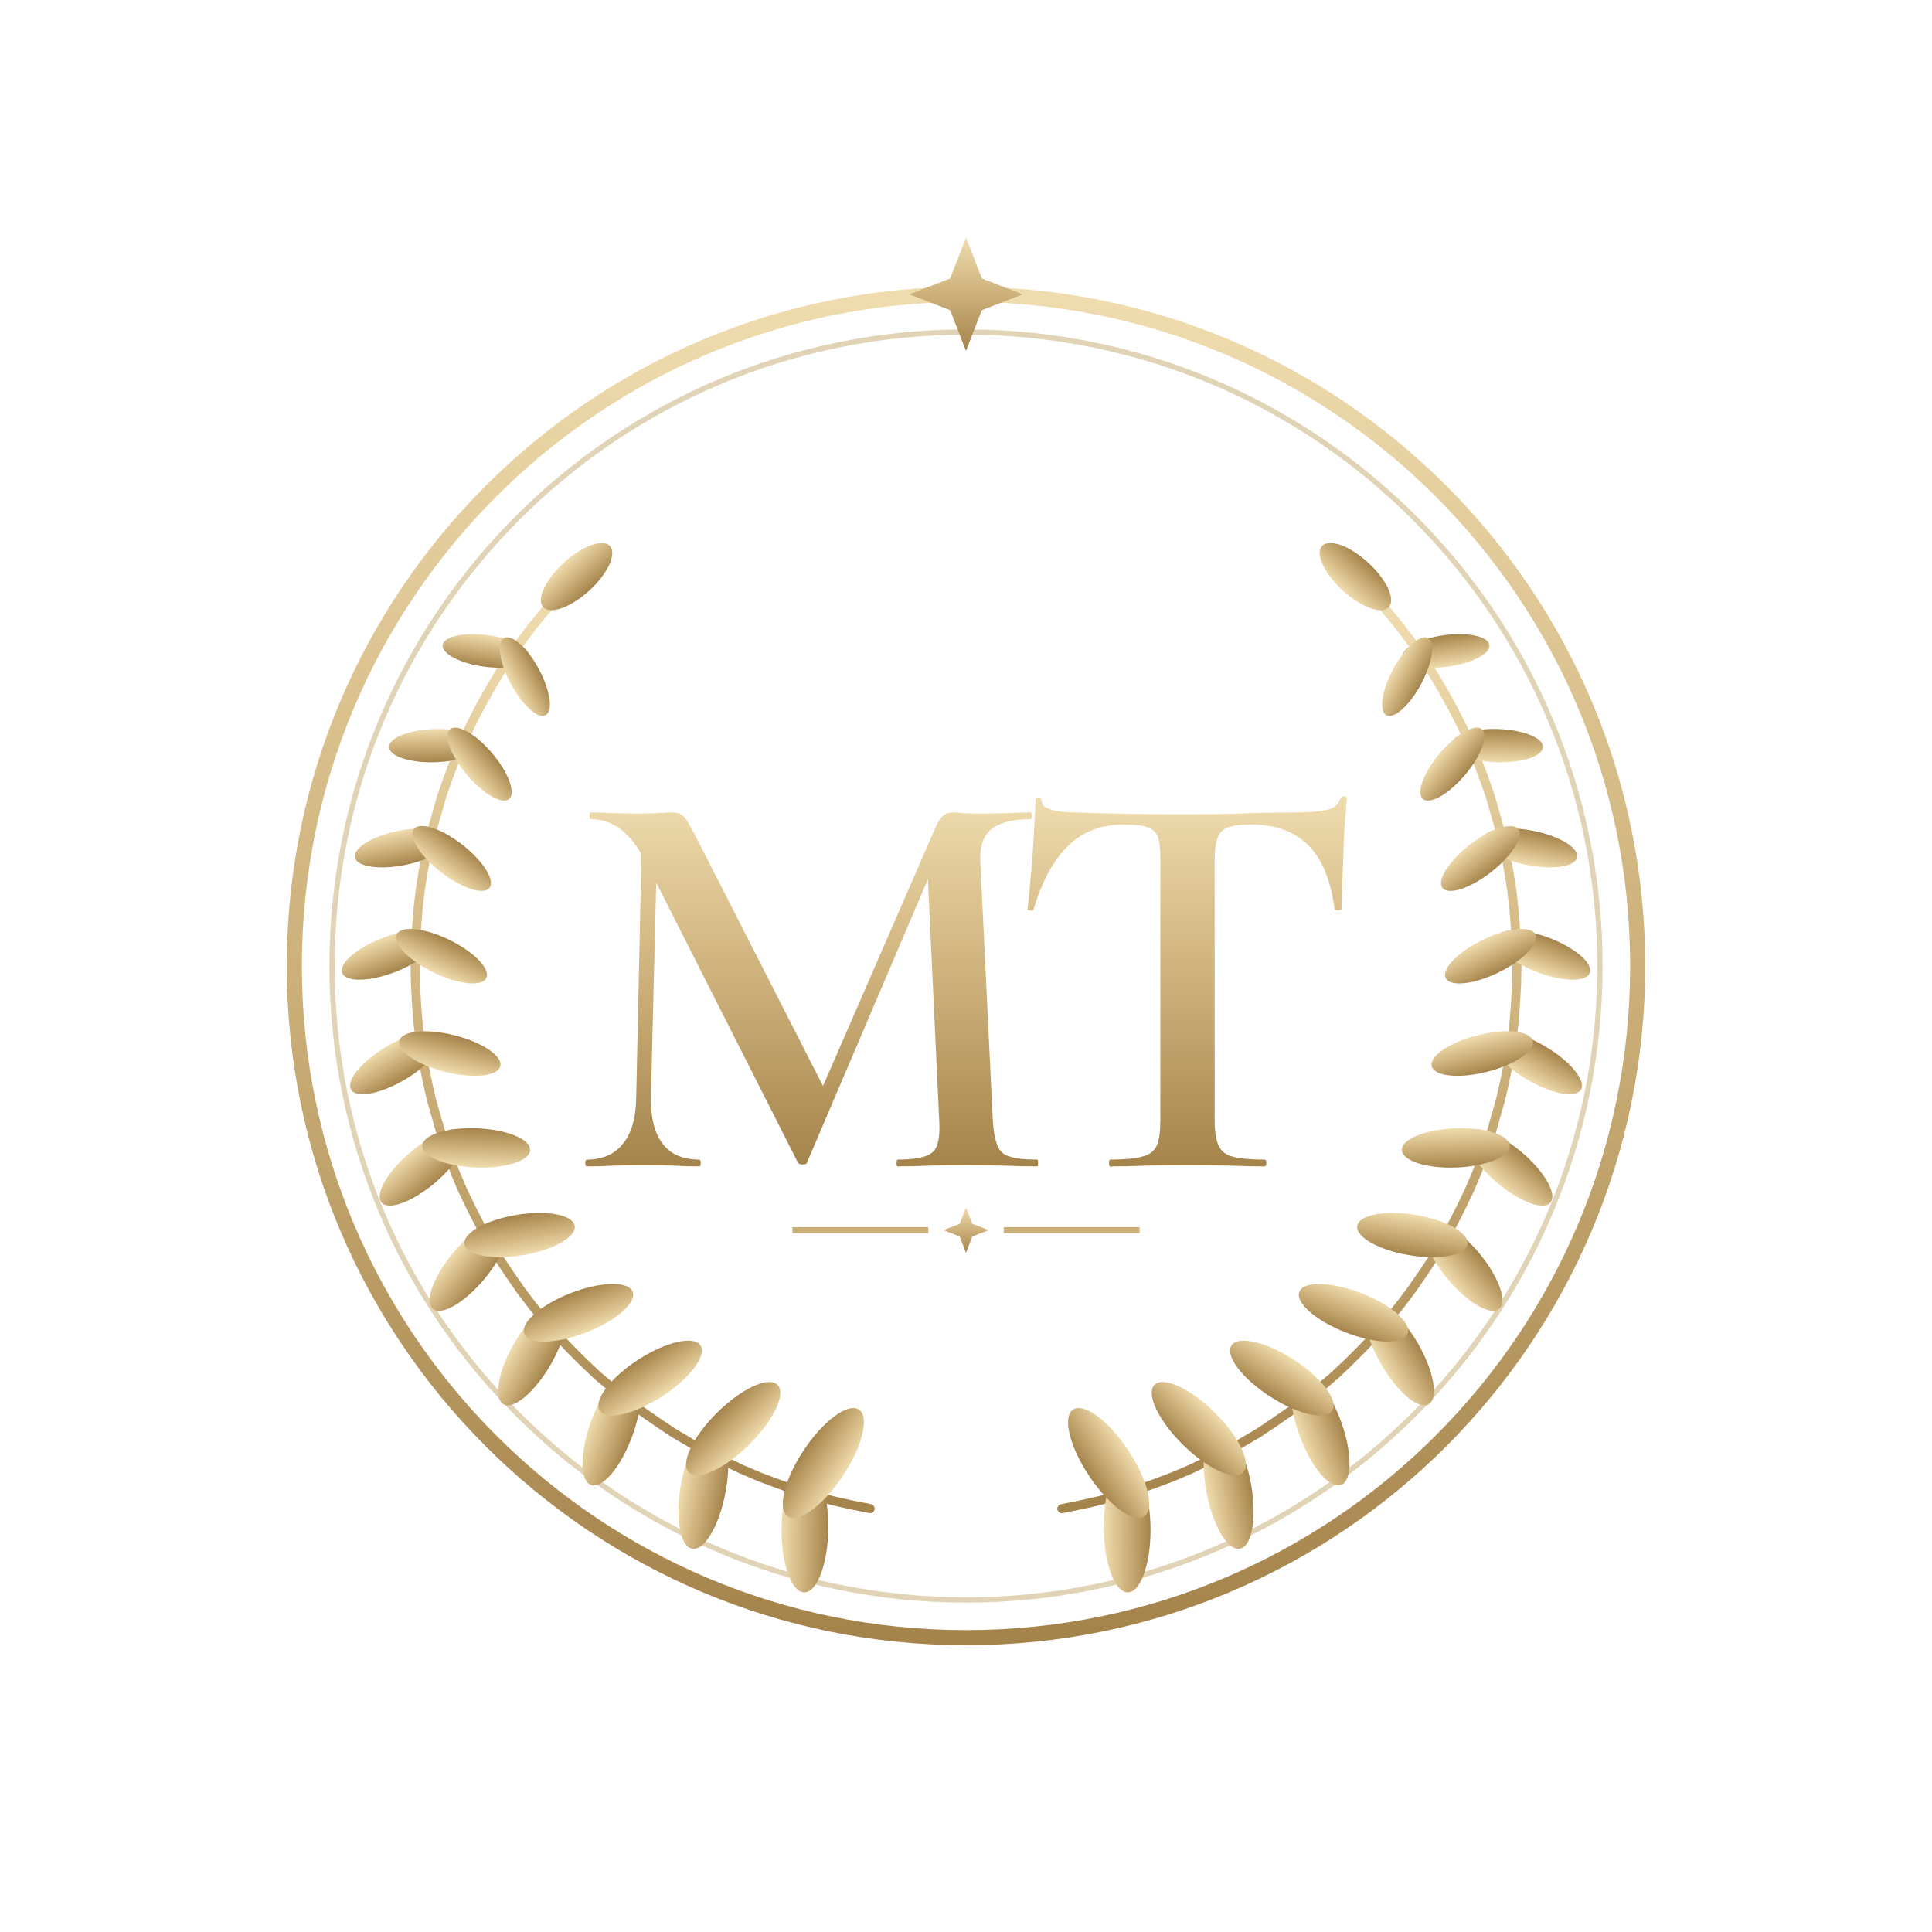
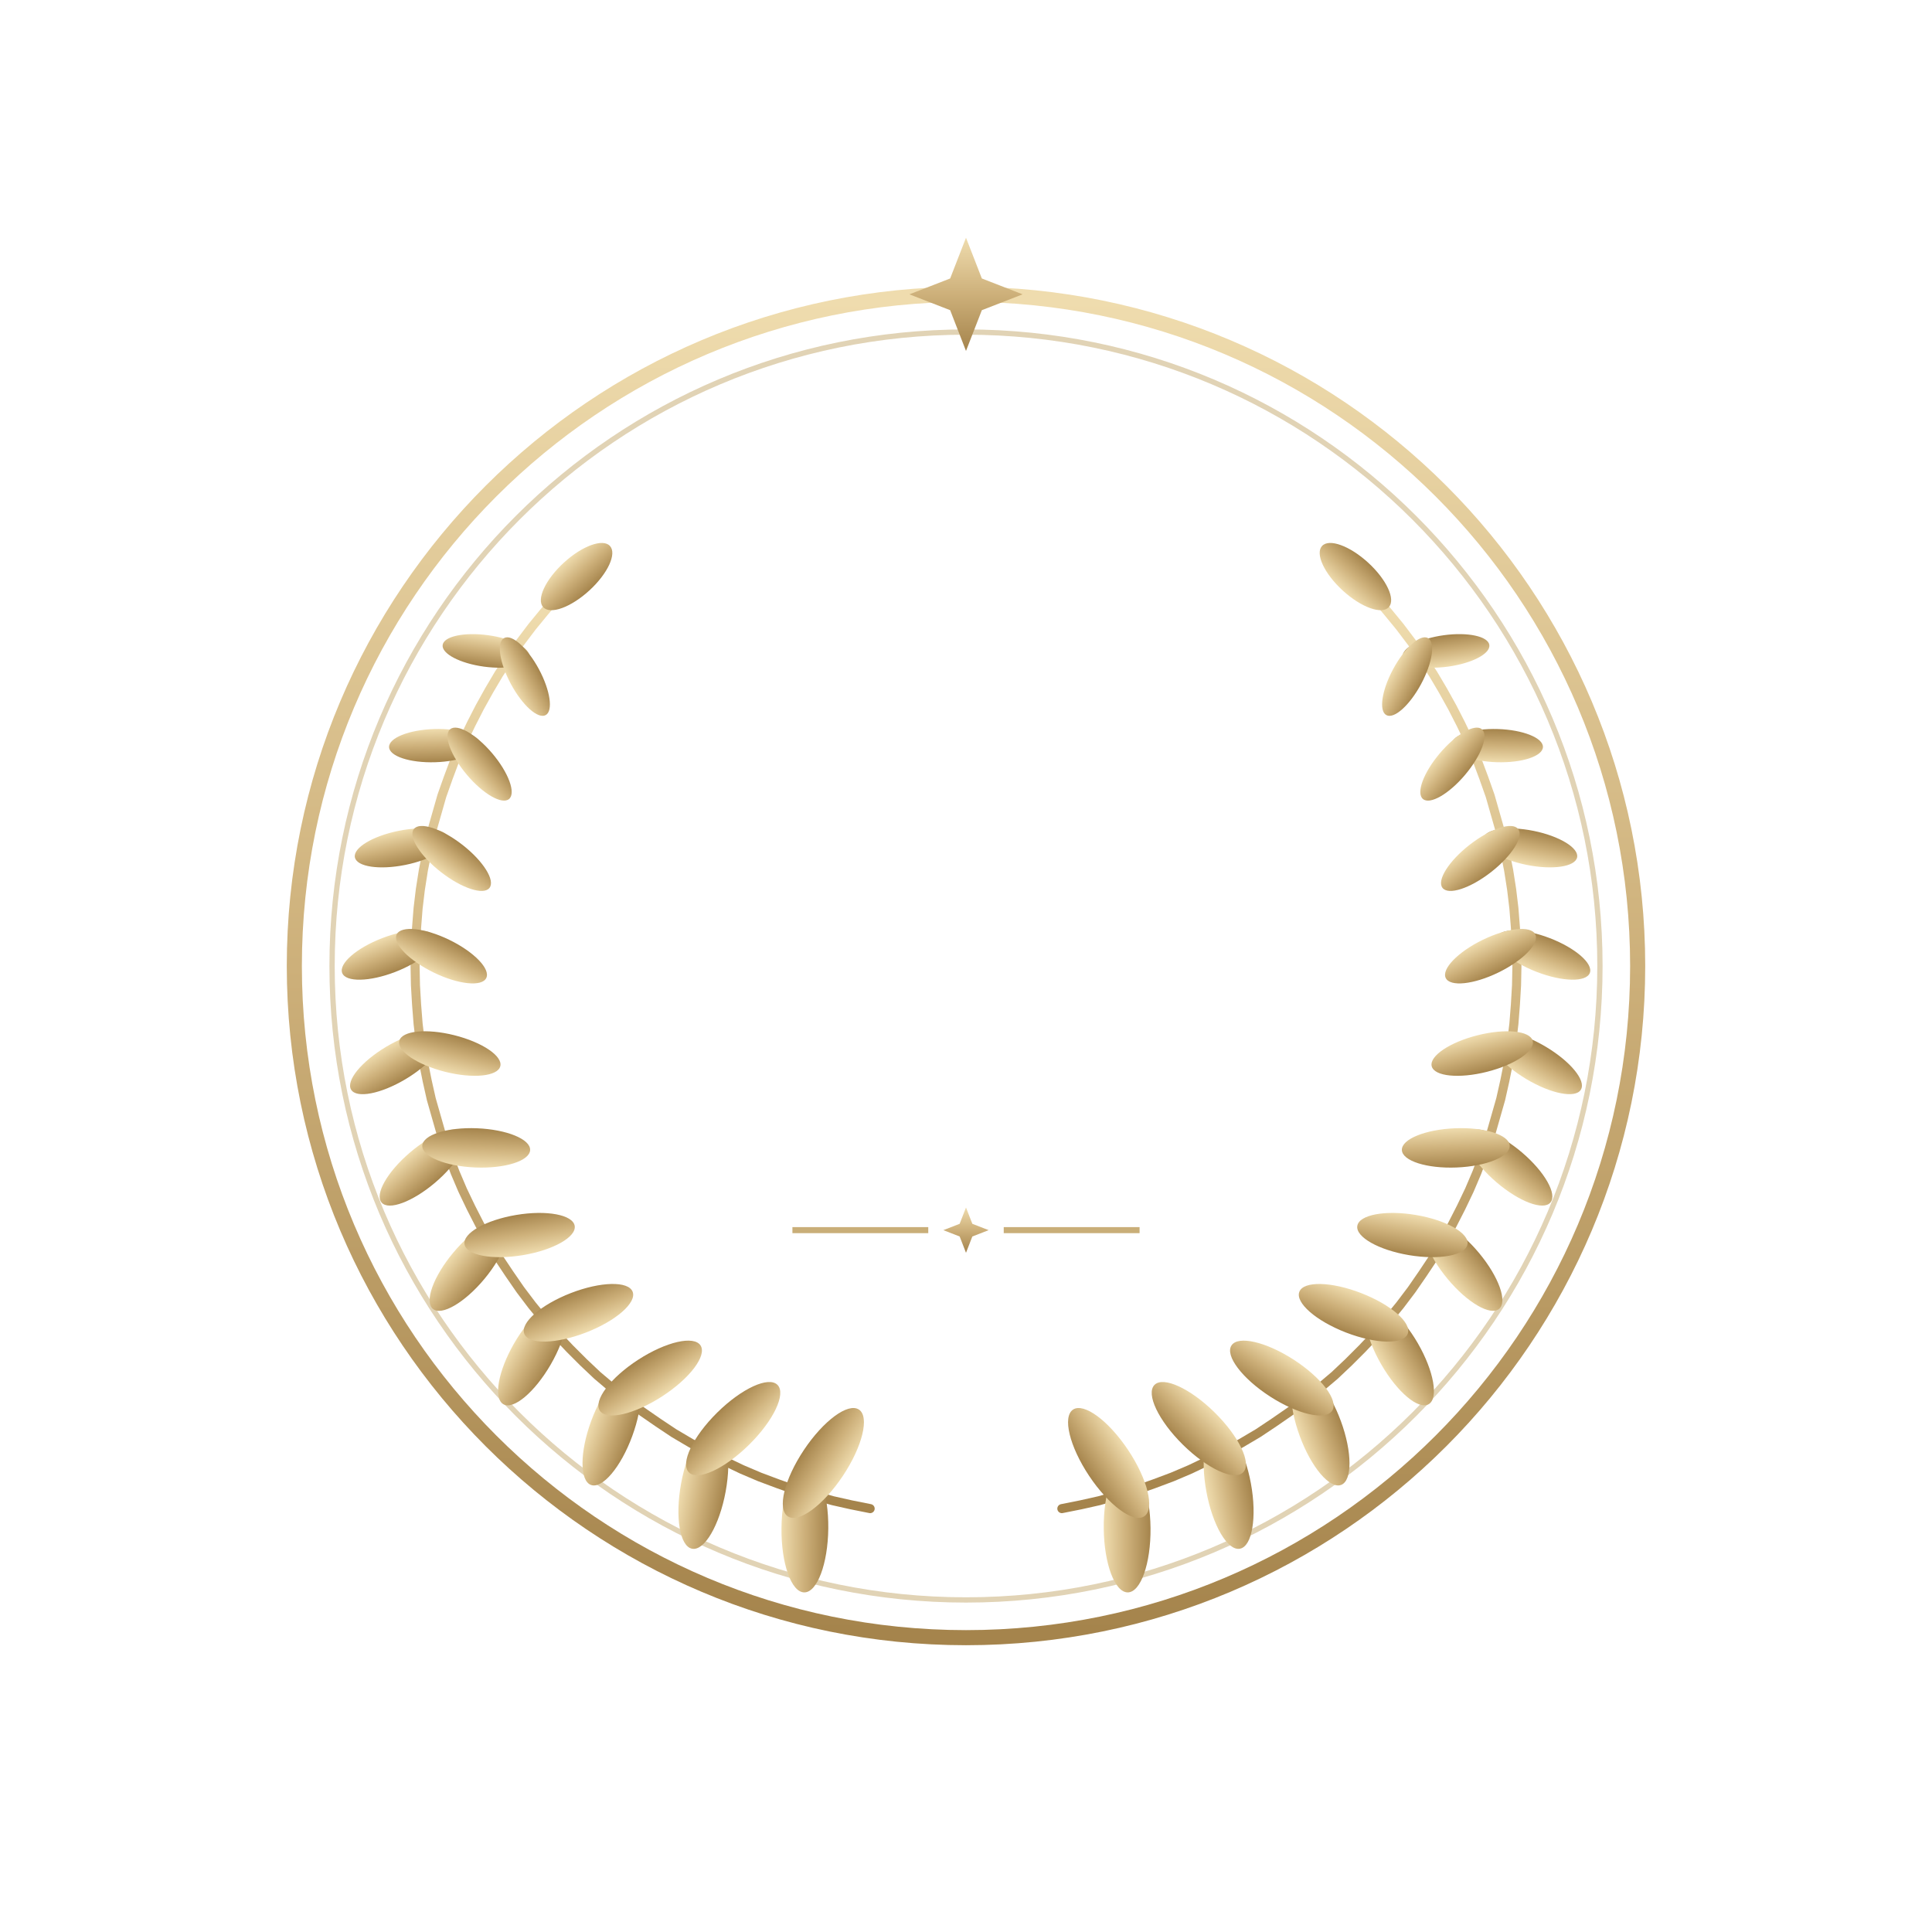
<svg xmlns="http://www.w3.org/2000/svg" viewBox="0 0 512 512" width="512" height="512">
  <defs>
    <linearGradient id="brass" x1="0" y1="0" x2="0" y2="1" gradientUnits="objectBoundingBox">
      <stop offset="0" stop-color="#efdcae" />
      <stop offset="0.5" stop-color="#cdb07a" />
      <stop offset="1" stop-color="#a5844c" />
    </linearGradient>
    <radialGradient id="bg" cx="0.5" cy="0.38" r="0.75">
      <stop offset="0" stop-color="#22432f" />
      <stop offset="1" stop-color="#0e1b16" />
    </radialGradient>
  </defs>
  <circle cx="256" cy="256" r="178" fill="none" stroke="url(#brass)" stroke-width="4" />
  <circle cx="256" cy="256" r="168" fill="none" stroke="#c9ae78" stroke-opacity="0.55" stroke-width="1.4" />
  <polyline points="281.4,399.8 286.4,398.8 291.3,397.7 296.2,396.3 301.1,394.9 305.9,393.2 310.7,391.4 315.4,389.4 320.0,387.2 324.5,384.9 329.0,382.4 333.4,379.8 337.6,377.0 341.8,374.1 345.9,371.0 349.8,367.8 353.7,364.5 357.4,361.0 361.0,357.4 364.5,353.7 367.8,349.8 371.0,345.9 374.1,341.8 377.0,337.6 379.8,333.4 382.4,329.0 384.9,324.5 387.2,320.0 389.4,315.4 391.4,310.7 393.2,305.9 394.9,301.1 396.3,296.2 397.7,291.3 398.8,286.4 399.8,281.4 400.6,276.3 401.2,271.3 401.6,266.2 401.9,261.1 402.0,256.0 401.9,250.9 401.6,245.8 401.2,240.7 400.6,235.7 399.8,230.6 398.8,225.6 397.7,220.7 396.3,215.8 394.9,210.9 393.2,206.1 391.4,201.3 389.4,196.6 387.2,192.0 384.9,187.5 382.4,183.0 379.8,178.6 377.0,174.4 374.1,170.2 371.0,166.1 367.8,162.2 364.5,158.3" fill="none" stroke="url(#brass)" stroke-width="2.4" stroke-linecap="round" stroke-linejoin="round" />
  <ellipse cx="298.7" cy="405.0" rx="17.0" ry="6.2" transform="rotate(-90.6 298.7 405.0)" fill="url(#brass)" />
  <ellipse cx="293.8" cy="387.7" rx="17.0" ry="6.2" transform="rotate(56.3 293.8 387.7)" fill="url(#brass)" />
  <ellipse cx="325.6" cy="394.2" rx="16.5" ry="6.0" transform="rotate(-100.4 325.6 394.2)" fill="url(#brass)" />
  <ellipse cx="317.7" cy="378.6" rx="16.5" ry="6.0" transform="rotate(44.6 317.7 378.6)" fill="url(#brass)" />
  <ellipse cx="349.9" cy="378.6" rx="15.9" ry="5.8" transform="rotate(-110.2 349.9 378.6)" fill="url(#brass)" />
  <ellipse cx="339.7" cy="365.2" rx="15.9" ry="5.8" transform="rotate(32.9 339.7 365.2)" fill="url(#brass)" />
  <ellipse cx="370.9" cy="358.8" rx="15.4" ry="5.6" transform="rotate(-120.0 370.9 358.8)" fill="url(#brass)" />
  <ellipse cx="358.7" cy="347.9" rx="15.4" ry="5.6" transform="rotate(21.2 358.7 347.9)" fill="url(#brass)" />
  <ellipse cx="387.8" cy="335.5" rx="14.8" ry="5.4" transform="rotate(-129.8 387.8 335.5)" fill="url(#brass)" />
  <ellipse cx="374.3" cy="327.3" rx="14.8" ry="5.4" transform="rotate(9.5 374.3 327.3)" fill="url(#brass)" />
  <ellipse cx="400.0" cy="309.4" rx="14.3" ry="5.2" transform="rotate(-139.5 400.0 309.4)" fill="url(#brass)" />
  <ellipse cx="385.8" cy="304.2" rx="14.3" ry="5.2" transform="rotate(-2.3 385.8 304.2)" fill="url(#brass)" />
  <ellipse cx="407.1" cy="281.7" rx="13.8" ry="5.0" transform="rotate(-149.2 407.1 281.7)" fill="url(#brass)" />
  <ellipse cx="392.8" cy="279.2" rx="13.8" ry="5.0" transform="rotate(-14.1 392.8 279.2)" fill="url(#brass)" />
  <ellipse cx="409.0" cy="253.1" rx="13.2" ry="4.8" transform="rotate(-158.9 409.0 253.1)" fill="url(#brass)" />
  <ellipse cx="395.0" cy="253.4" rx="13.2" ry="4.8" transform="rotate(-26.0 395.0 253.4)" fill="url(#brass)" />
  <ellipse cx="405.5" cy="224.7" rx="12.7" ry="4.6" transform="rotate(-168.6 405.5 224.7)" fill="url(#brass)" />
  <ellipse cx="392.3" cy="227.5" rx="12.7" ry="4.6" transform="rotate(-37.9 392.3 227.5)" fill="url(#brass)" />
  <ellipse cx="396.8" cy="197.6" rx="12.1" ry="4.4" transform="rotate(-178.2 396.8 197.6)" fill="url(#brass)" />
  <ellipse cx="384.9" cy="202.5" rx="12.1" ry="4.4" transform="rotate(-49.8 384.9 202.5)" fill="url(#brass)" />
  <ellipse cx="383.2" cy="172.5" rx="11.6" ry="4.2" transform="rotate(-187.8 383.2 172.5)" fill="url(#brass)" />
  <ellipse cx="372.9" cy="179.3" rx="11.6" ry="4.2" transform="rotate(-61.7 372.9 179.3)" fill="url(#brass)" />
  <ellipse cx="359.2" cy="152.8" rx="12" ry="5" transform="rotate(-137.5 359.2 152.8)" fill="url(#brass)" />
  <polyline points="230.6,399.8 225.6,398.8 220.7,397.7 215.8,396.3 210.9,394.9 206.1,393.2 201.3,391.4 196.6,389.4 192.0,387.2 187.5,384.9 183.0,382.4 178.6,379.8 174.4,377.0 170.2,374.1 166.1,371.0 162.2,367.8 158.3,364.5 154.6,361.0 151.0,357.4 147.5,353.7 144.2,349.8 141.0,345.9 137.9,341.8 135.0,337.6 132.2,333.4 129.6,329.0 127.1,324.5 124.8,320.0 122.6,315.4 120.6,310.7 118.8,305.9 117.1,301.1 115.7,296.2 114.3,291.3 113.2,286.4 112.2,281.4 111.4,276.3 110.8,271.3 110.4,266.2 110.1,261.1 110.0,256.0 110.1,250.9 110.4,245.8 110.8,240.7 111.4,235.7 112.2,230.6 113.2,225.6 114.3,220.7 115.7,215.8 117.1,210.9 118.8,206.1 120.6,201.3 122.6,196.6 124.8,192.0 127.1,187.5 129.6,183.0 132.2,178.6 135.0,174.4 137.9,170.2 141.0,166.1 144.2,162.2 147.5,158.3" fill="none" stroke="url(#brass)" stroke-width="2.4" stroke-linecap="round" stroke-linejoin="round" />
  <ellipse cx="213.3" cy="405.0" rx="17.0" ry="6.2" transform="rotate(-89.4 213.3 405.0)" fill="url(#brass)" />
  <ellipse cx="218.2" cy="387.7" rx="17.0" ry="6.2" transform="rotate(123.7 218.2 387.7)" fill="url(#brass)" />
  <ellipse cx="186.4" cy="394.2" rx="16.5" ry="6.0" transform="rotate(-79.6 186.4 394.2)" fill="url(#brass)" />
  <ellipse cx="194.3" cy="378.6" rx="16.5" ry="6.0" transform="rotate(135.4 194.3 378.6)" fill="url(#brass)" />
  <ellipse cx="162.1" cy="378.6" rx="15.9" ry="5.8" transform="rotate(-69.8 162.1 378.6)" fill="url(#brass)" />
  <ellipse cx="172.3" cy="365.2" rx="15.9" ry="5.8" transform="rotate(147.1 172.3 365.2)" fill="url(#brass)" />
  <ellipse cx="141.1" cy="358.8" rx="15.4" ry="5.6" transform="rotate(-60.0 141.1 358.8)" fill="url(#brass)" />
  <ellipse cx="153.3" cy="347.9" rx="15.4" ry="5.6" transform="rotate(-201.2 153.3 347.9)" fill="url(#brass)" />
  <ellipse cx="124.2" cy="335.5" rx="14.8" ry="5.4" transform="rotate(-50.2 124.2 335.5)" fill="url(#brass)" />
  <ellipse cx="137.7" cy="327.3" rx="14.8" ry="5.4" transform="rotate(-189.5 137.7 327.3)" fill="url(#brass)" />
  <ellipse cx="112.0" cy="309.4" rx="14.3" ry="5.2" transform="rotate(-40.5 112.0 309.4)" fill="url(#brass)" />
  <ellipse cx="126.2" cy="304.2" rx="14.3" ry="5.2" transform="rotate(-177.7 126.2 304.2)" fill="url(#brass)" />
  <ellipse cx="104.9" cy="281.7" rx="13.8" ry="5.0" transform="rotate(-30.8 104.9 281.7)" fill="url(#brass)" />
  <ellipse cx="119.2" cy="279.2" rx="13.8" ry="5.0" transform="rotate(-165.9 119.2 279.2)" fill="url(#brass)" />
  <ellipse cx="103.0" cy="253.1" rx="13.2" ry="4.8" transform="rotate(-21.1 103.0 253.1)" fill="url(#brass)" />
  <ellipse cx="117.0" cy="253.4" rx="13.2" ry="4.8" transform="rotate(-154.0 117.0 253.4)" fill="url(#brass)" />
  <ellipse cx="106.5" cy="224.7" rx="12.7" ry="4.6" transform="rotate(-11.4 106.5 224.7)" fill="url(#brass)" />
  <ellipse cx="119.7" cy="227.5" rx="12.7" ry="4.6" transform="rotate(-142.1 119.7 227.5)" fill="url(#brass)" />
  <ellipse cx="115.2" cy="197.6" rx="12.1" ry="4.4" transform="rotate(-1.8 115.2 197.6)" fill="url(#brass)" />
  <ellipse cx="127.1" cy="202.5" rx="12.1" ry="4.4" transform="rotate(-130.2 127.1 202.5)" fill="url(#brass)" />
  <ellipse cx="128.8" cy="172.5" rx="11.6" ry="4.2" transform="rotate(7.8 128.8 172.5)" fill="url(#brass)" />
  <ellipse cx="139.1" cy="179.3" rx="11.6" ry="4.2" transform="rotate(-118.3 139.1 179.3)" fill="url(#brass)" />
  <ellipse cx="152.8" cy="152.8" rx="12" ry="5" transform="rotate(-42.5 152.8 152.8)" fill="url(#brass)" />
  <path d="M256,63 L260.2,73.8 L271,78 L260.2,82.2 L256,93 L251.8,82.2 L241,78 L251.8,73.8 Z" fill="url(#brass)" />
-   <path d="M168.6 290.9L170 226.4Q164.7 217.1 156.6 217.1Q156.2 217.1 156.2 216.2Q156.2 215.3 156.6 215.3Q159.5 215.3 162.7 215.5Q165.9 215.6 168.2 215.6Q171.5 215.6 174.1 215.5Q176.7 215.3 178.2 215.3Q180.3 215.3 181.5 216.7Q182.6 218.2 185.1 223.1L218.1 287.8L248 219.1Q248.9 217.1 249.9 216.2Q251 215.3 252.5 215.3Q253.8 215.3 255.4 215.5Q257 215.6 259.2 215.6Q263.7 215.6 266.9 215.5Q270 215.3 273 215.3Q273.5 215.3 273.5 216.2Q273.5 217.1 273 217.1Q266.1 217.1 262.8 219.7Q259.5 222.2 259.8 228.4L263.1 296.9Q263.4 301.3 264.3 303.5Q265.1 305.8 267.6 306.5Q270 307.3 274.8 307.3Q275.1 307.3 275.1 308.2Q275.1 309.1 274.8 309.1Q270.9 309.1 266.1 308.9Q261.3 308.8 256.1 308.8Q250.8 308.8 246.3 308.9Q241.7 309.1 237.9 309.1Q237.6 309.1 237.6 308.2Q237.6 307.3 237.9 307.3Q245.1 307.3 247.2 305.3Q249.3 303.4 248.9 296.9L245.9 233L213.9 308Q213.8 308.6 212.7 308.6Q211.7 308.6 211.4 308L173.9 233.9L172.5 290.9Q172.4 298.9 175.6 303.1Q178.8 307.3 185.3 307.3Q185.7 307.3 185.7 308.2Q185.7 309.1 185.3 309.1Q182 309.1 178.5 308.9Q175.1 308.8 170.7 308.8Q166.2 308.8 162.6 308.9Q158.9 309.1 155.6 309.1Q155.1 309.1 155.1 308.2Q155.1 307.3 155.6 307.3Q161.7 307.3 165.1 303.1Q168.5 298.9 168.6 290.9M297.9 218.5Q288.8 218.5 283 224.2Q277.2 229.9 273.9 241Q273.9 241.1 273.9 241.1Q273.8 241.4 273.2 241.3Q272.3 241.3 272.3 241Q272.6 238.9 272.9 235.2Q273.2 231.5 273.6 227.2Q273.9 222.8 274.1 218.7Q274.4 214.6 274.4 212Q274.4 211.3 275.2 211.3Q276 211.3 276 212Q276 213.5 277.6 214.2Q279.2 214.9 281.1 215.1Q283.1 215.3 284.4 215.3Q297.3 215.8 314.6 215.8Q325.2 215.8 331.4 215.5Q337.7 215.3 343.5 215.3Q348.9 215.3 351.7 214.6Q354.5 214 355.2 211.6Q355.4 211 356.1 211Q356.9 211 356.9 211.6Q356.7 214 356.4 218.1Q356.1 222.2 356 226.8Q355.8 231.4 355.7 235.2Q355.5 239 355.5 241Q355.5 241.3 354.7 241.3Q353.9 241.3 353.7 241Q352.1 229.1 346.5 223.8Q341 218.5 331.7 218.5Q327.6 218.5 325.5 219.2Q323.4 220 322.7 222Q321.9 224 321.9 227.8L321.9 296.9Q321.9 301.3 322.9 303.5Q323.9 305.8 326.6 306.5Q329.4 307.3 335.1 307.3Q335.6 307.3 335.6 308.2Q335.6 309.1 335.1 309.1Q331.1 309.1 325.9 308.9Q320.7 308.8 314.6 308.8Q308.7 308.8 303.6 308.9Q298.5 309.1 294.2 309.1Q293.9 309.1 293.9 308.2Q293.9 307.3 294.2 307.3Q299.9 307.3 302.7 306.5Q305.6 305.8 306.6 303.5Q307.5 301.3 307.5 296.9L307.5 227.5Q307.5 223.7 306.9 221.8Q306.2 220 304.1 219.2Q302 218.5 297.9 218.5" fill="url(#brass)" />
  <path d="M210,326 H246 M266,326 H302" stroke="#c9ae78" stroke-width="1.6" />
  <path d="M256,320 L257.68,324.32 L262,326 L257.68,327.68 L256,332 L254.32,327.68 L250,326 L254.32,324.32 Z" fill="url(#brass)" />
</svg>
